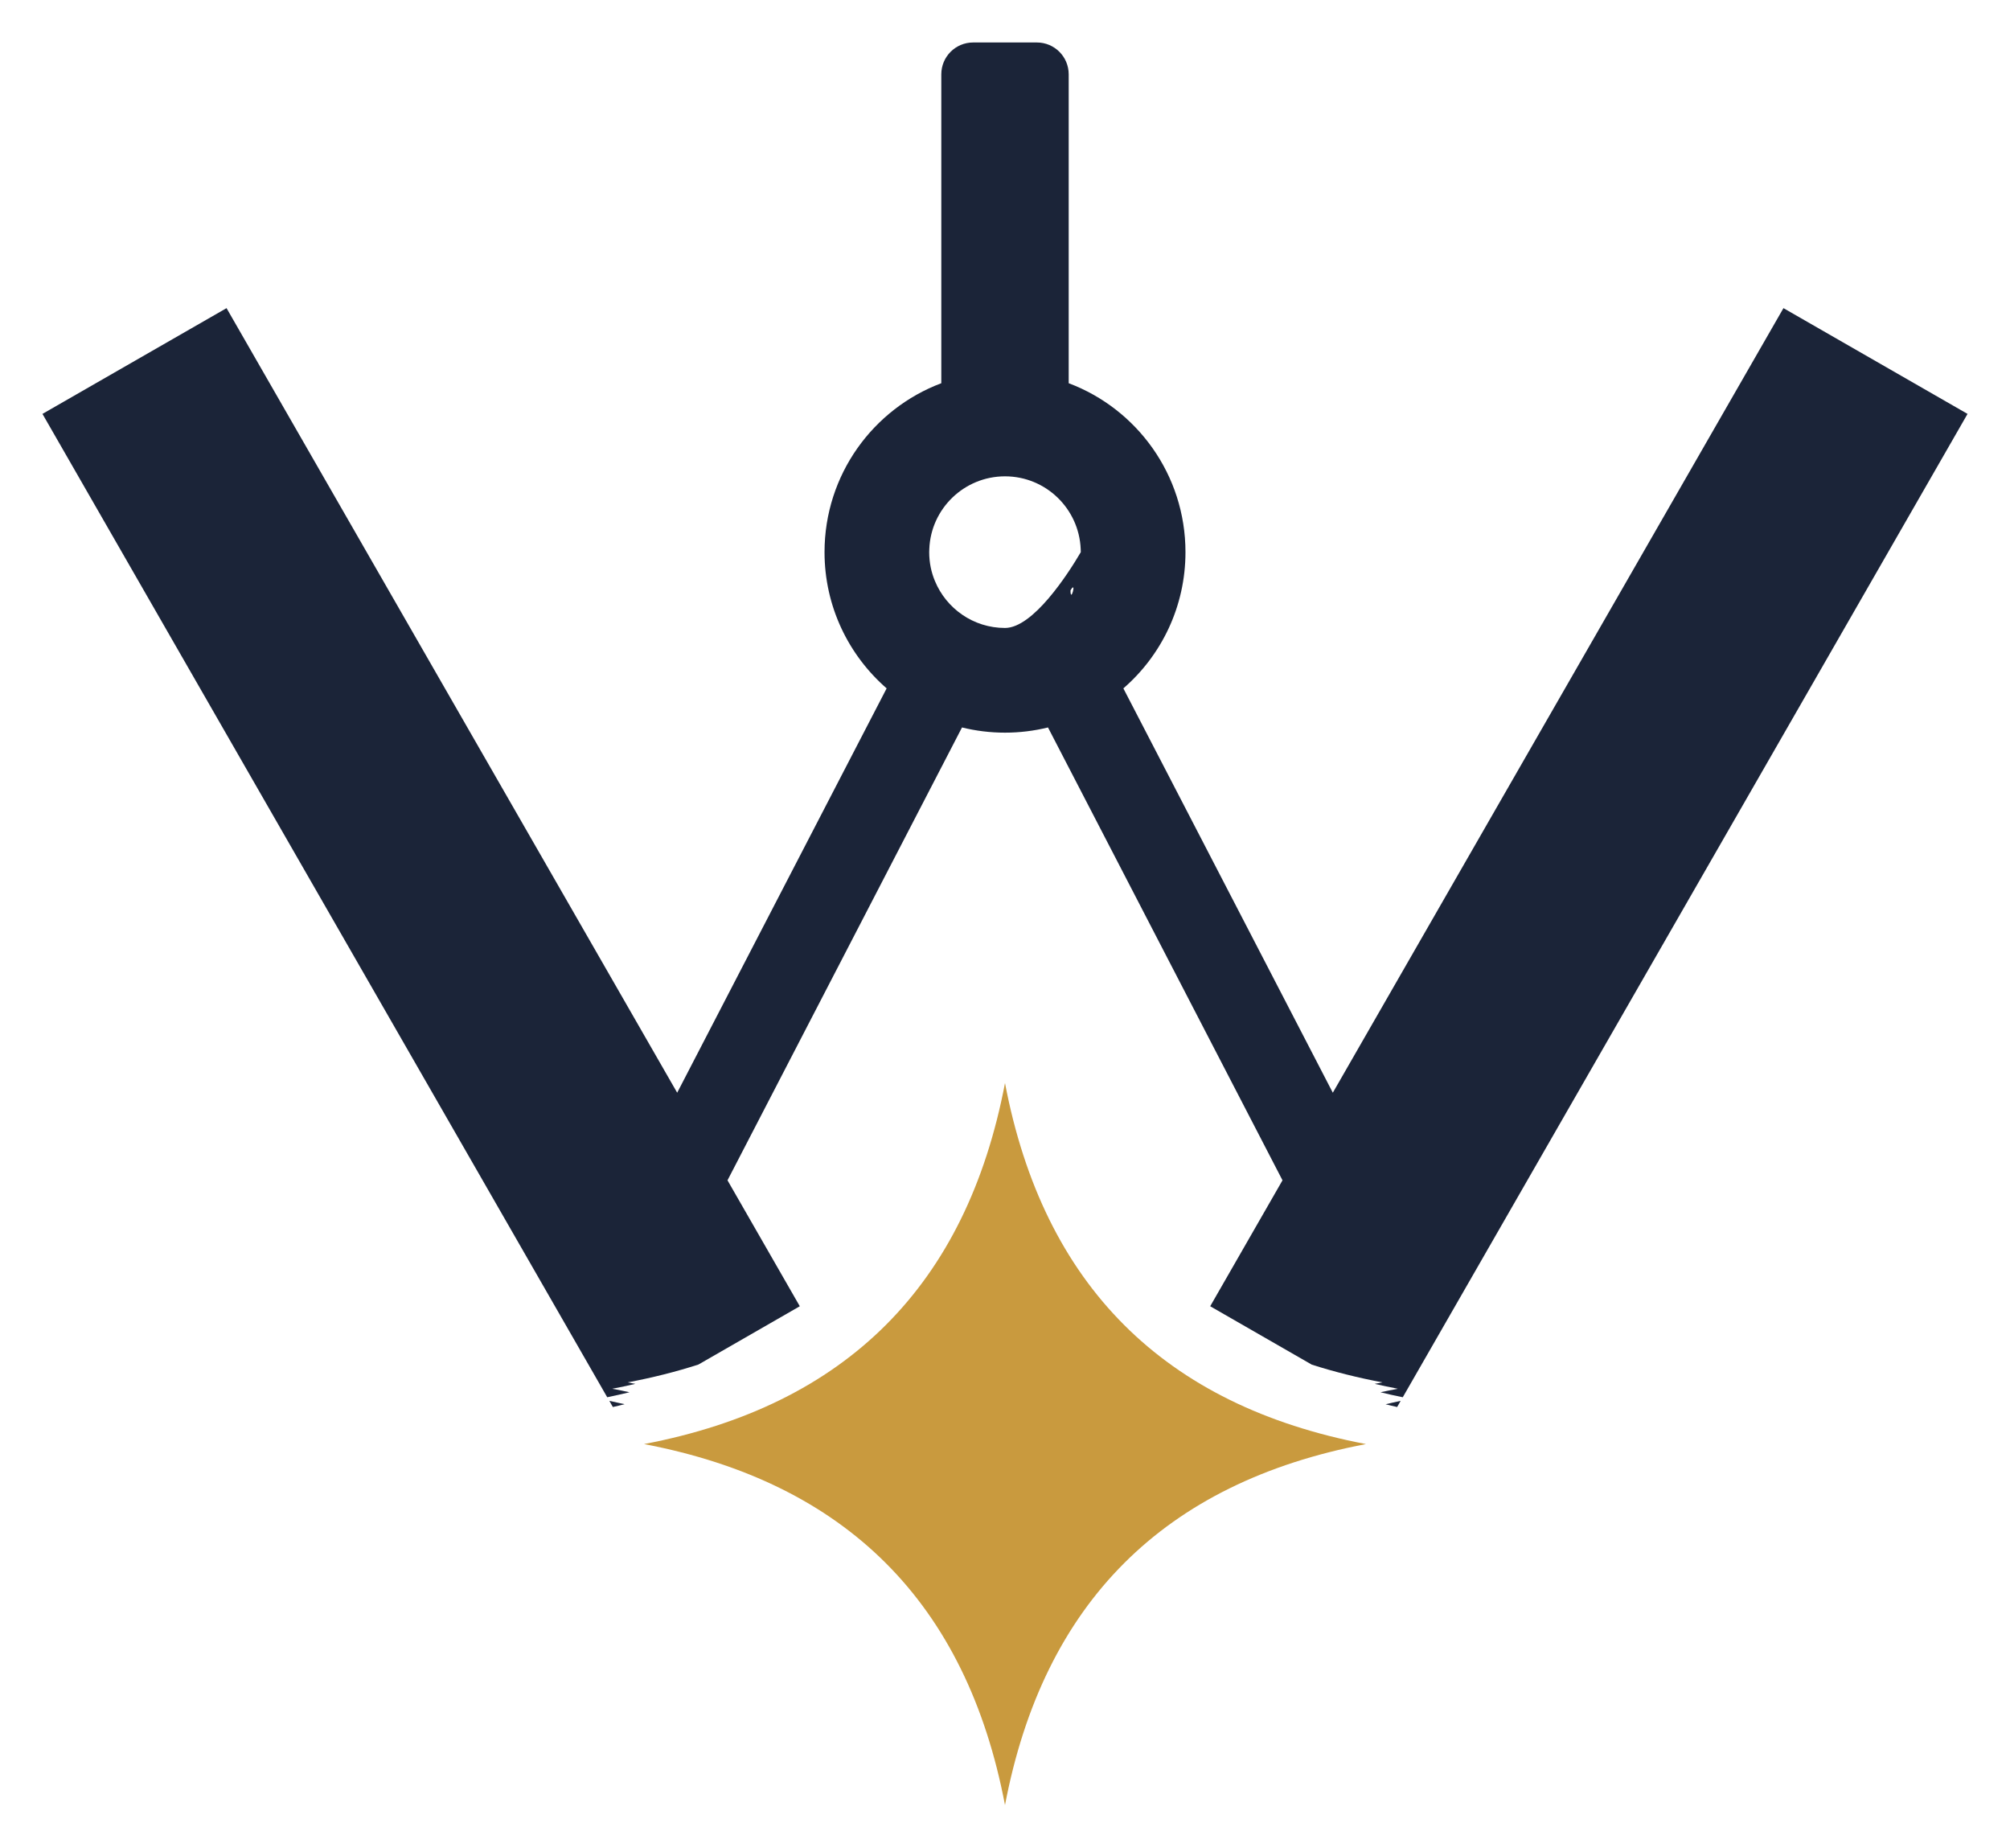
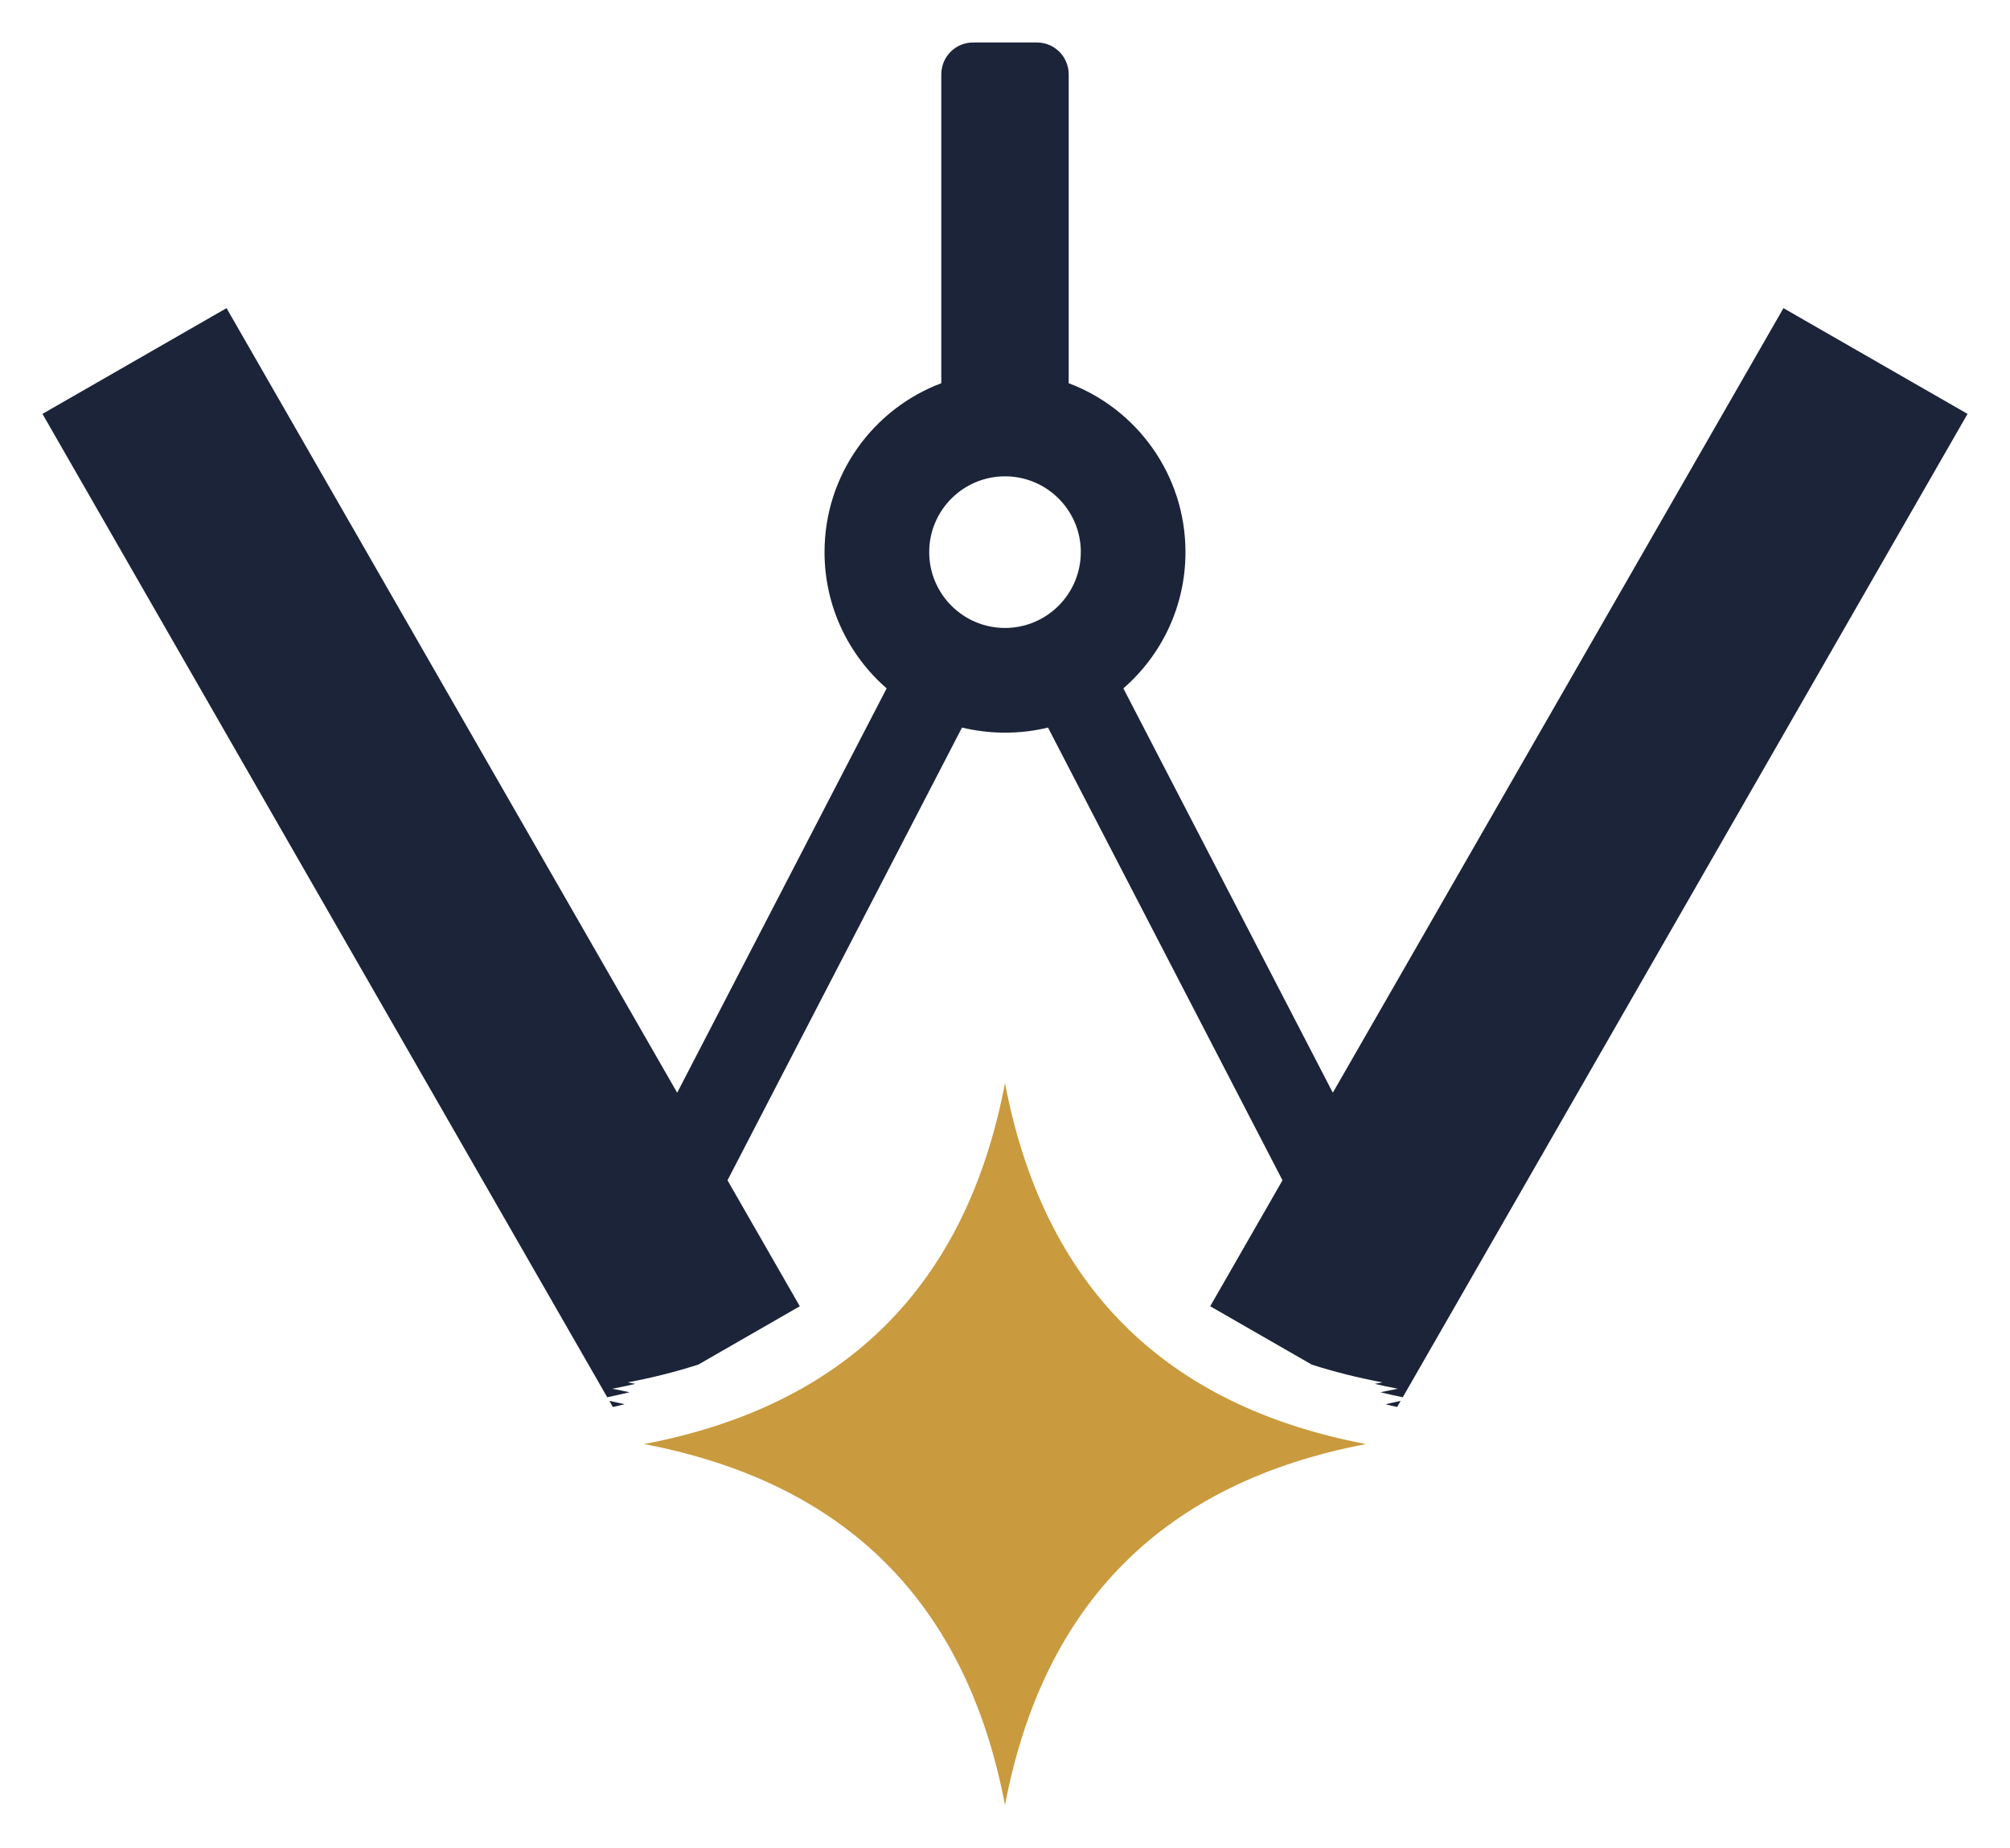
<svg xmlns="http://www.w3.org/2000/svg" viewBox="0 0 189.34 174" role="img" aria-label="Logowright 1 · as your example, star 34">
  <g transform="translate(-33.33 -22)">
-     <path d="M54.67,51.02l42.45,73.89l19.73,-38.08c-3.58,-3.12 -5.85,-7.71 -5.85,-12.83c0,-7.28 4.57,-13.49 11,-15.91v-29.09c0,-1.66 1.34,-3 3,-3h6c1.66,0 3,1.34 3,3v29.09c6.43,2.42 11,8.63 11,15.91c0,5.12 -2.26,9.72 -5.85,12.83l19.73,38.08l42.45,-73.89l17.34,9.96l-53.2,92.61c-0.71,-0.14 -1.41,-0.3 -2.1,-0.47c0.54,-0.11 1.08,-0.23 1.63,-0.33c-0.74,-0.14 -1.47,-0.3 -2.18,-0.46c0.24,-0.05 0.49,-0.09 0.73,-0.14c-2.33,-0.44 -4.55,-1 -6.65,-1.67l-9.57,-5.5l6.81,-11.86l-22.09,-42.65c-1.3,0.32 -2.66,0.49 -4.05,0.49c-1.4,0 -2.75,-0.17 -4.05,-0.49l-22.09,42.65l6.81,11.86l-9.55,5.49c-2.11,0.68 -4.33,1.24 -6.67,1.68c0.24,0.04 0.49,0.09 0.73,0.14c-0.72,0.17 -1.44,0.32 -2.18,0.46c0.55,0.1 1.09,0.21 1.63,0.33c-0.69,0.17 -1.39,0.32 -2.1,0.47l-53.2,-92.61zM120.86,74c0,0.97 0.19,1.89 0.54,2.72c1.07,2.59 3.62,4.42 6.6,4.42c2.63,0 5.9,-5.02 7.14,-7.14c0,-0.1 0,-0.2 -0.01,-0.3c-0.16,-3.8 -3.29,-6.84 -7.13,-6.84c-3.84,0 -6.98,3.04 -7.13,6.84c0,0.1 -0.01,0.2 -0.01,0.3zM134.17,77.6c0,1.31 0.62,-1.06 0,0zM92.15,154.25c-0.36,0.09 -0.72,0.18 -1.09,0.26l-0.33,-0.58c0.48,0.1 0.95,0.2 1.42,0.31zM163.85,154.25c0.47,-0.11 0.94,-0.22 1.42,-0.32l-0.33,0.58c-0.37,-0.08 -0.73,-0.17 -1.09,-0.26z" fill="#1b2438" />
+     <path d="M54.67,51.02l42.45,73.89l19.73,-38.08c-3.58,-3.12 -5.85,-7.71 -5.85,-12.83c0,-7.28 4.57,-13.49 11,-15.91v-29.09c0,-1.66 1.34,-3 3,-3h6c1.66,0 3,1.34 3,3v29.09c6.43,2.42 11,8.63 11,15.91c0,5.12 -2.26,9.71 -5.85,12.83l19.73,38.08l42.45,-73.89l17.34,9.96l-53.2,92.61c-0.71,-0.14 -1.41,-0.3 -2.1,-0.47c0.54,-0.11 1.08,-0.23 1.63,-0.33c-0.74,-0.14 -1.47,-0.3 -2.18,-0.46c0.24,-0.05 0.49,-0.09 0.73,-0.14c-2.33,-0.44 -4.55,-1 -6.65,-1.67l-9.57,-5.5l6.81,-11.86l-22.09,-42.64c-1.3,0.32 -2.65,0.48 -4.05,0.48c-1.4,0 -2.75,-0.17 -4.05,-0.48l-22.09,42.64l6.81,11.86l-9.55,5.49c-2.11,0.68 -4.33,1.24 -6.67,1.68c0.24,0.04 0.49,0.09 0.73,0.14c-0.72,0.17 -1.44,0.32 -2.18,0.46c0.55,0.1 1.09,0.21 1.63,0.33c-0.69,0.17 -1.39,0.32 -2.1,0.47l-53.2,-92.61zM92.15,154.25c-0.36,0.09 -0.72,0.18 -1.09,0.26l-0.33,-0.58c0.48,0.1 0.95,0.2 1.42,0.31zM163.85,154.25c0.47,-0.11 0.94,-0.22 1.42,-0.32l-0.33,0.58c-0.37,-0.08 -0.73,-0.17 -1.09,-0.26zM120.86,74c0,3.94 3.2,7.14 7.14,7.14c3.94,0 7.14,-3.2 7.14,-7.14c0,-0.06 0,-0.12 0,-0.19c-0.1,-3.86 -3.26,-6.95 -7.14,-6.95c-3.94,0 -7.14,3.2 -7.14,7.14z" fill="#1b2438" />
    <path d="M128 124Q133.44 152.56 162 158Q133.44 163.44 128 192Q122.56 163.44 94 158Q122.56 152.56 128 124Z" fill="#c99a3e" />
  </g>
</svg>
